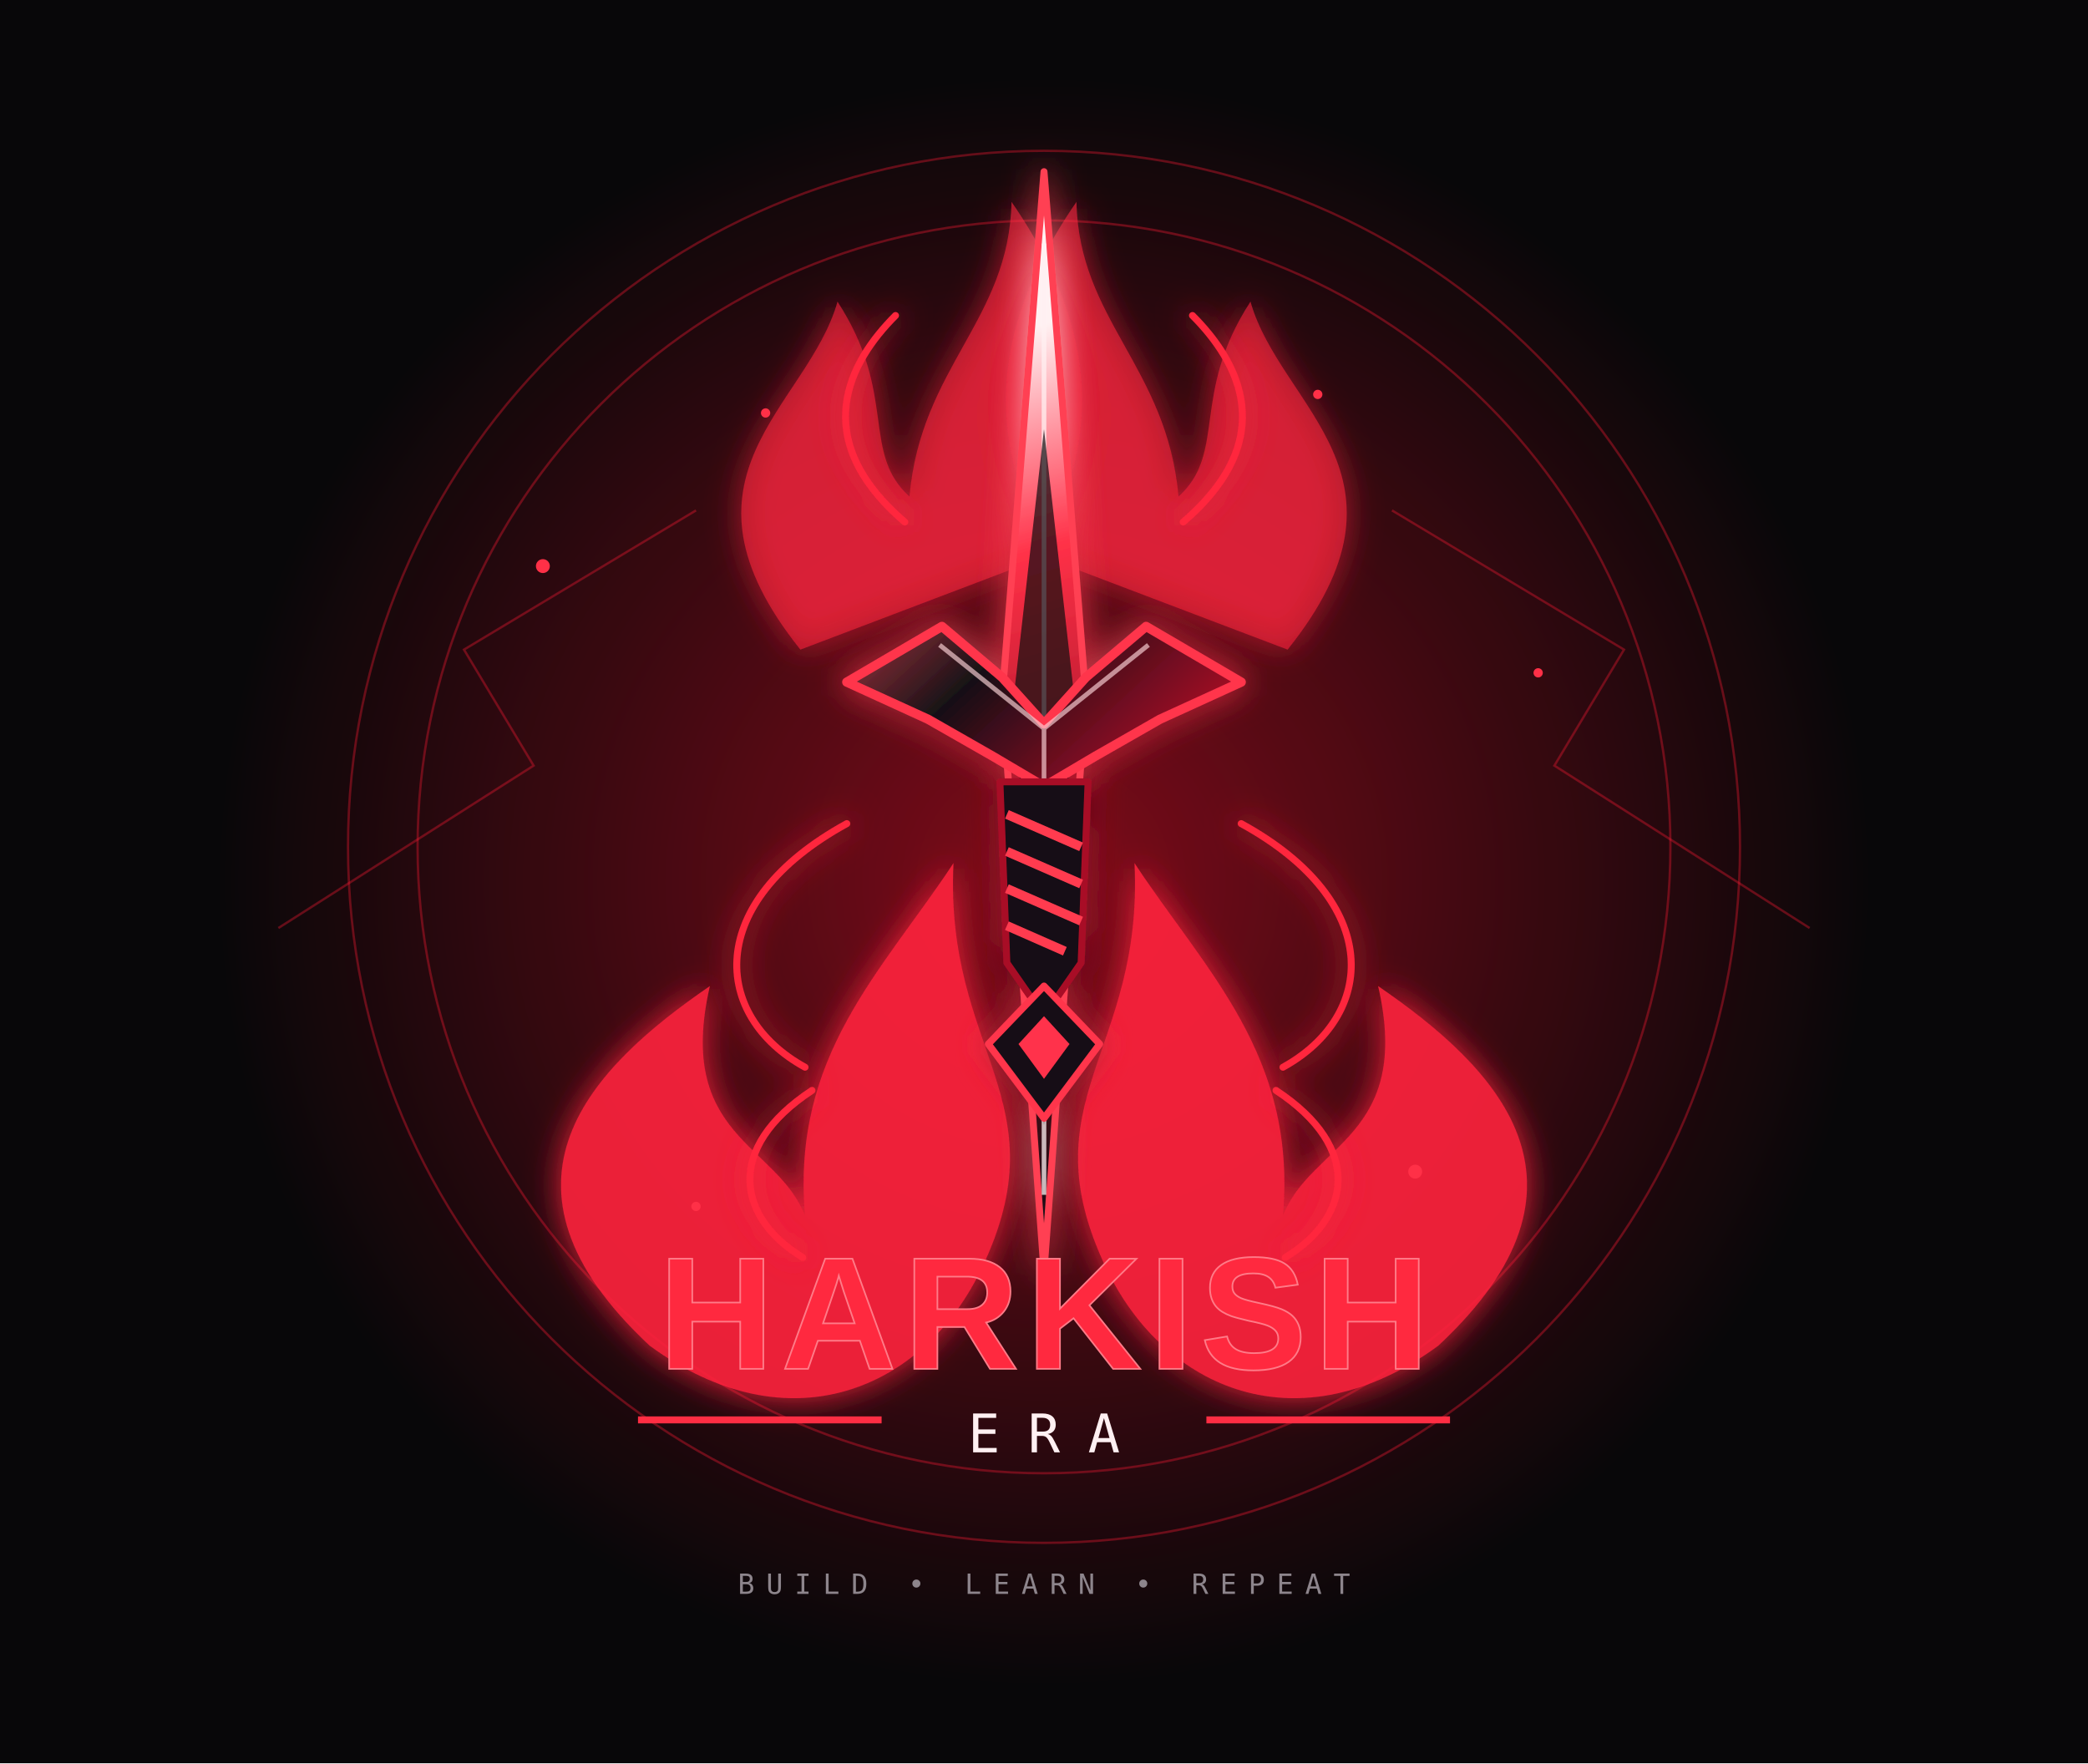
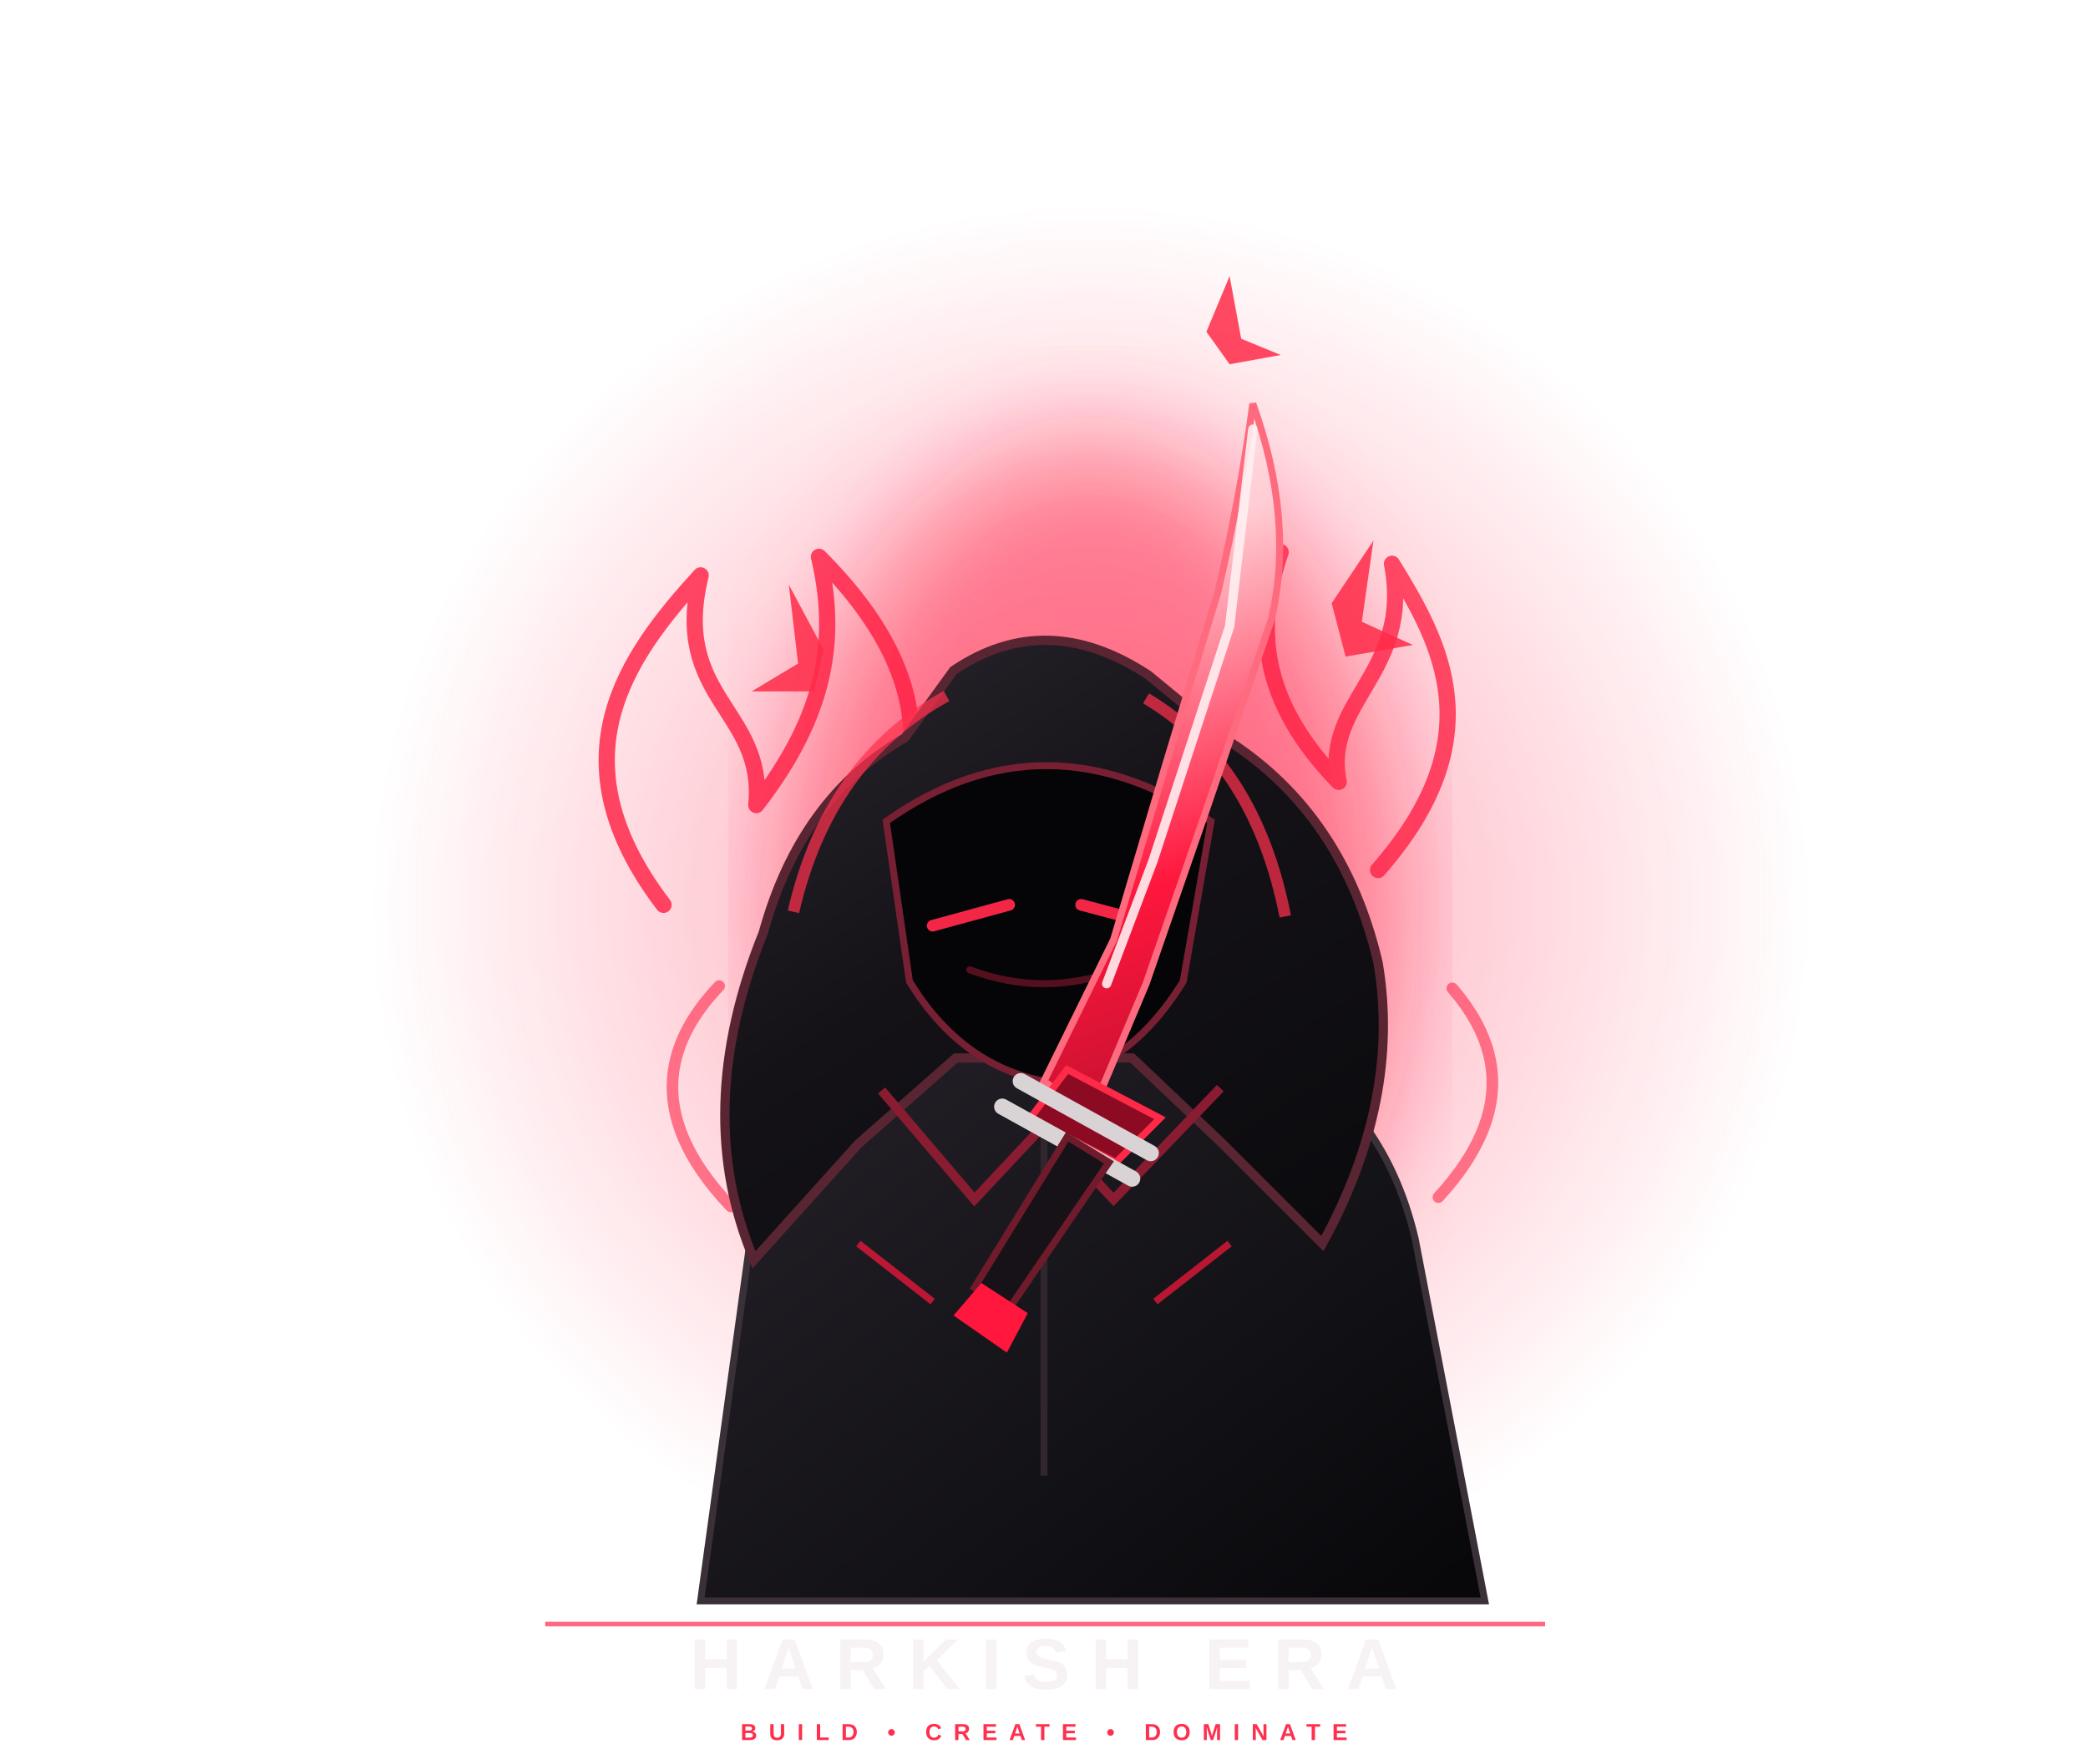
<svg xmlns="http://www.w3.org/2000/svg" viewBox="0 0 900 760" fill="none">
  <defs>
-     <radialGradient id="aura">
-       <stop stop-color="#ff102c" stop-opacity=".48" />
-       <stop offset="1" stop-color="#ff102c" stop-opacity="0" />
+     <radialGradient id="glow">
+       <stop stop-color="#ff1238" stop-opacity=".42" />
+       <stop offset="1" stop-color="#ff1238" stop-opacity="0" />
    </radialGradient>
-     <linearGradient id="steel" x1="380" y1="160" x2="525" y2="660" gradientUnits="userSpaceOnUse">
-       <stop stop-color="#fff1f2" />
-       <stop offset=".18" stop-color="#ff3047" />
-       <stop offset=".48" stop-color="#7b0a1b" />
-       <stop offset=".72" stop-color="#171217" />
-       <stop offset="1" stop-color="#ff2039" />
+     <linearGradient id="hood" x1="310" y1="180" x2="610" y2="650" gradientUnits="userSpaceOnUse">
+       <stop stop-color="#343039" />
+       <stop offset=".45" stop-color="#141217" />
+       <stop offset="1" stop-color="#050507" />
    </linearGradient>
-     <linearGradient id="hilt" x1="390" y1="200" x2="510" y2="330" gradientUnits="userSpaceOnUse">
-       <stop stop-color="#ff4a5a" />
-       <stop offset=".5" stop-color="#161116" />
-       <stop offset="1" stop-color="#b20d27" />
+     <linearGradient id="blade" x1="390" y1="160" x2="560" y2="620" gradientUnits="userSpaceOnUse">
+       <stop stop-color="#fff" />
+       <stop offset=".22" stop-color="#ffccd3" />
+       <stop offset=".5" stop-color="#ff173d" />
+       <stop offset="1" stop-color="#5e0619" />
    </linearGradient>
-     <filter id="glow" x="-80%" y="-80%" width="260%" height="260%">
-       <feGaussianBlur stdDeviation="7" result="b" />
-       <feMerge>
-         <feMergeNode in="b" />
-         <feMergeNode in="SourceGraphic" />
-       </feMerge>
-     </filter>
-     <filter id="soft">
-       <feGaussianBlur stdDeviation="28" />
+     <linearGradient id="coat" x1="350" y1="400" x2="590" y2="710" gradientUnits="userSpaceOnUse">
+       <stop stop-color="#26232a" />
+       <stop offset="1" stop-color="#08080b" />
+     </linearGradient>
+     <filter id="blur">
+       <feGaussianBlur stdDeviation="24" />
    </filter>
  </defs>
-   <rect width="900" height="760" fill="#080709" />
-   <ellipse cx="450" cy="380" rx="355" ry="350" fill="url(#aura)" />
-   <g stroke="#ff1c36" stroke-opacity=".35">
-     <circle cx="450" cy="365" r="300" />
-     <circle cx="450" cy="365" r="270" />
-     <path d="M120 400 230 330 200 280 300 220M780 400 670 330 700 280 600 220" />
+   <ellipse cx="470" cy="390" rx="310" ry="300" fill="url(#glow)" />
+   <g stroke="#ff183d" stroke-linecap="round" stroke-linejoin="round">
+     <path d="M286 390C238 327 270 283 302 248C289 301 330 306 326 347C357 307 361 274 353 240C407 294 398 337 374 376" stroke-width="7" opacity=".78" />
+     <path d="M594 375C644 318 621 277 600 243C609 290 570 302 577 337C543 302 541 270 552 238C495 294 510 338 530 379" stroke-width="7" opacity=".75" />
+     <path d="M315 520C275 478 290 446 310 425M620 516C655 478 645 448 626 426" stroke-width="5" opacity=".55" />
  </g>
-   <g fill="#ff243e" opacity=".9" filter="url(#glow)">
-     <path d="M280 580C205 510 255 460 306 425c-15 65 29 68 41 99-6-69 33-105 64-152-4 82 47 102 12 175-25 52-83 77-143 33Z" />
-     <path d="M620 580c75-70 25-120-26-155 15 65-29 68-41 99 6-69-33-105-64-152 4 82-47 102-12 175 25 52 83 77 143 33Z" />
-     <path d="M345 280c-60-75 3-104 16-150 26 40 10 65 31 84 5-56 43-76 44-127 47 68 31 119 9 155Z" opacity=".65" />
-     <path d="M555 280c60-75-3-104-16-150-26 40-10 65-31 84-5-56-43-76-44-127-47 68-31 119-9 155Z" opacity=".65" />
+   <g opacity=".45" fill="#ff173d" filter="url(#blur)">
+     <ellipse cx="470" cy="395" rx="130" ry="205" />
  </g>
-   <g filter="url(#glow)" stroke-linejoin="round">
-     <path d="M432 300 450 74 468 300 450 548Z" fill="url(#steel)" stroke="#ff4053" stroke-width="3" />
-     <path d="M450 105 450 515" stroke="#fff0f1" stroke-opacity=".75" stroke-width="2" />
-     <path d="M437 300 450 185 463 300 450 485Z" fill="#100b10" opacity=".7" />
-     <path d="M365 294 406 270 432 292 450 312 468 292 494 270 535 294 500 310 472 326 450 339 428 326 400 310Z" fill="url(#hilt)" stroke="#ff344b" stroke-width="4" />
-     <path d="M405 278 450 314 495 278M450 314V350" stroke="#ffd6da" stroke-opacity=".65" stroke-width="2" />
-     <path d="M431 337 469 337 466 415 450 438 434 415Z" fill="#130e13" stroke="#a80e27" stroke-width="3" />
-     <path d="m434 351 32 14m-32 2 32 14m-32 2 32 14m-32 2 25 11" stroke="#ff3b50" stroke-width="4" />
-     <path d="m450 425 24 25-24 32-24-32Z" fill="#170c12" stroke="#ff344b" stroke-width="3" />
-     <path d="m450 438 11 12-11 15-11-15Z" fill="#ff334b" />
+   <path d="M302 690L324 530Q335 472 380 446L405 420H510L543 447Q596 474 610 534L640 690Z" fill="url(#coat)" stroke="#3a3038" stroke-width="3" />
+   <path d="M325 543Q298 479 329 402Q345 344 390 318L411 289Q451 262 495 291L529 319Q579 351 594 415Q604 474 570 536L527 493L488 456H412L370 493Z" fill="url(#hood)" stroke="#5a2532" stroke-width="4" />
+   <path d="M382 354Q450 306 522 354L510 423Q486 462 450 466Q414 459 392 423Z" fill="#050507" stroke="#772033" stroke-width="3" />
+   <path d="M402 399L435 390M466 390L500 399" stroke="#ff2848" stroke-width="5" stroke-linecap="round" opacity=".95" />
+   <path d="M418 418Q450 430 482 418" stroke="#54101e" stroke-width="3" stroke-linecap="round" />
+   <path d="M342 393Q357 328 408 300M554 395Q541 329 494 301" stroke="#ff304d" stroke-width="5" opacity=".72" />
+   <path d="M380 470L420 517L450 485L480 517L526 469" stroke="#8a1c31" stroke-width="4" />
+   <path d="M450 486V636" stroke="#31262d" stroke-width="3" />
+   <path d="M370 536L402 561M530 536L498 561" stroke="#ff173d" stroke-width="3" opacity=".7" />
+   <path d="M540 174Q558 224 548 267L520 349L494 424L470 481L450 466L480 405L502 331L525 255Q535 212 540 174Z" fill="url(#blade)" stroke="#ff6b7e" stroke-width="3" />
+   <path d="M540 185L530 270L497 371L477 424" stroke="#fff0f2" stroke-width="4" stroke-linecap="round" opacity=".9" />
+   <path d="M460 461L500 482L481 501L444 482Z" fill="#8d0a23" stroke="#ff2948" stroke-width="3" />
+   <path d="M432 477L488 508M440 466L496 497" stroke="#d9d3d6" stroke-width="7" stroke-linecap="round" />
+   <path d="M460 490L420 555L435 564L478 501Z" fill="#171217" stroke="#6f1b2b" stroke-width="3" />
+   <path d="M423 553L443 566L434 583L411 567Z" fill="#ff173d" />
+   <g fill="#ff2a48" opacity=".85">
+     <path d="M574 260l18 -27 -5 35 22 10 -29 5z" />
+     <path d="M520 143l10 -24 5 27 17 7 -22 4z" />
+     <path d="M355 280l-15 -28 4 34 -20 12 27 0z" />
  </g>
-   <g stroke="#ff253d" stroke-width="3" stroke-linecap="round" filter="url(#glow)">
-     <path d="M365 355c-62 34-58 83-18 105M535 355c62 34 58 83 18 105" />
-     <path d="M350 470c-38 25-32 55-4 72M550 470c38 25 32 55 4 72" />
-     <path d="M390 225c-42-36-24-69-4-89M510 225c42-36 24-69 4-89" />
-   </g>
-   <text x="450" y="590" fill="#ff293f" stroke="#ff7b88" stroke-width=".7" text-anchor="middle" font-family="Arial,Helvetica,sans-serif" font-size="69" font-weight="900" letter-spacing="3">HARKISH</text>
-   <path d="M275 612H380M520 612H625" stroke="#ff2d43" stroke-width="3" />
-   <text x="450" y="626" fill="#fff0f2" text-anchor="middle" font-family="monospace" font-size="23" letter-spacing="12">ERA</text>
-   <text x="450" y="687" fill="#8d858c" text-anchor="middle" font-family="monospace" font-size="12" letter-spacing="5">BUILD • LEARN • REPEAT</text>
-   <g fill="#ff3047">
-     <circle cx="234" cy="244" r="3" />
-     <circle cx="663" cy="290" r="2" />
-     <circle cx="300" cy="520" r="2" />
-     <circle cx="610" cy="505" r="3" />
-     <circle cx="568" cy="170" r="2" />
-     <circle cx="330" cy="178" r="2" />
-   </g>
+   <path d="M235 700H666" stroke="#ff173d" stroke-width="2" opacity=".65" />
+   <text x="450" y="728" fill="#f7f2f4" font-family="Arial,Helvetica,sans-serif" font-size="31" font-weight="900" letter-spacing="9" text-anchor="middle">HARKISH ERA</text>
+   <text x="450" y="750" fill="#ff304d" font-family="Arial,Helvetica,sans-serif" font-size="10" font-weight="700" letter-spacing="5" text-anchor="middle">BUILD • CREATE • DOMINATE</text>
</svg>
